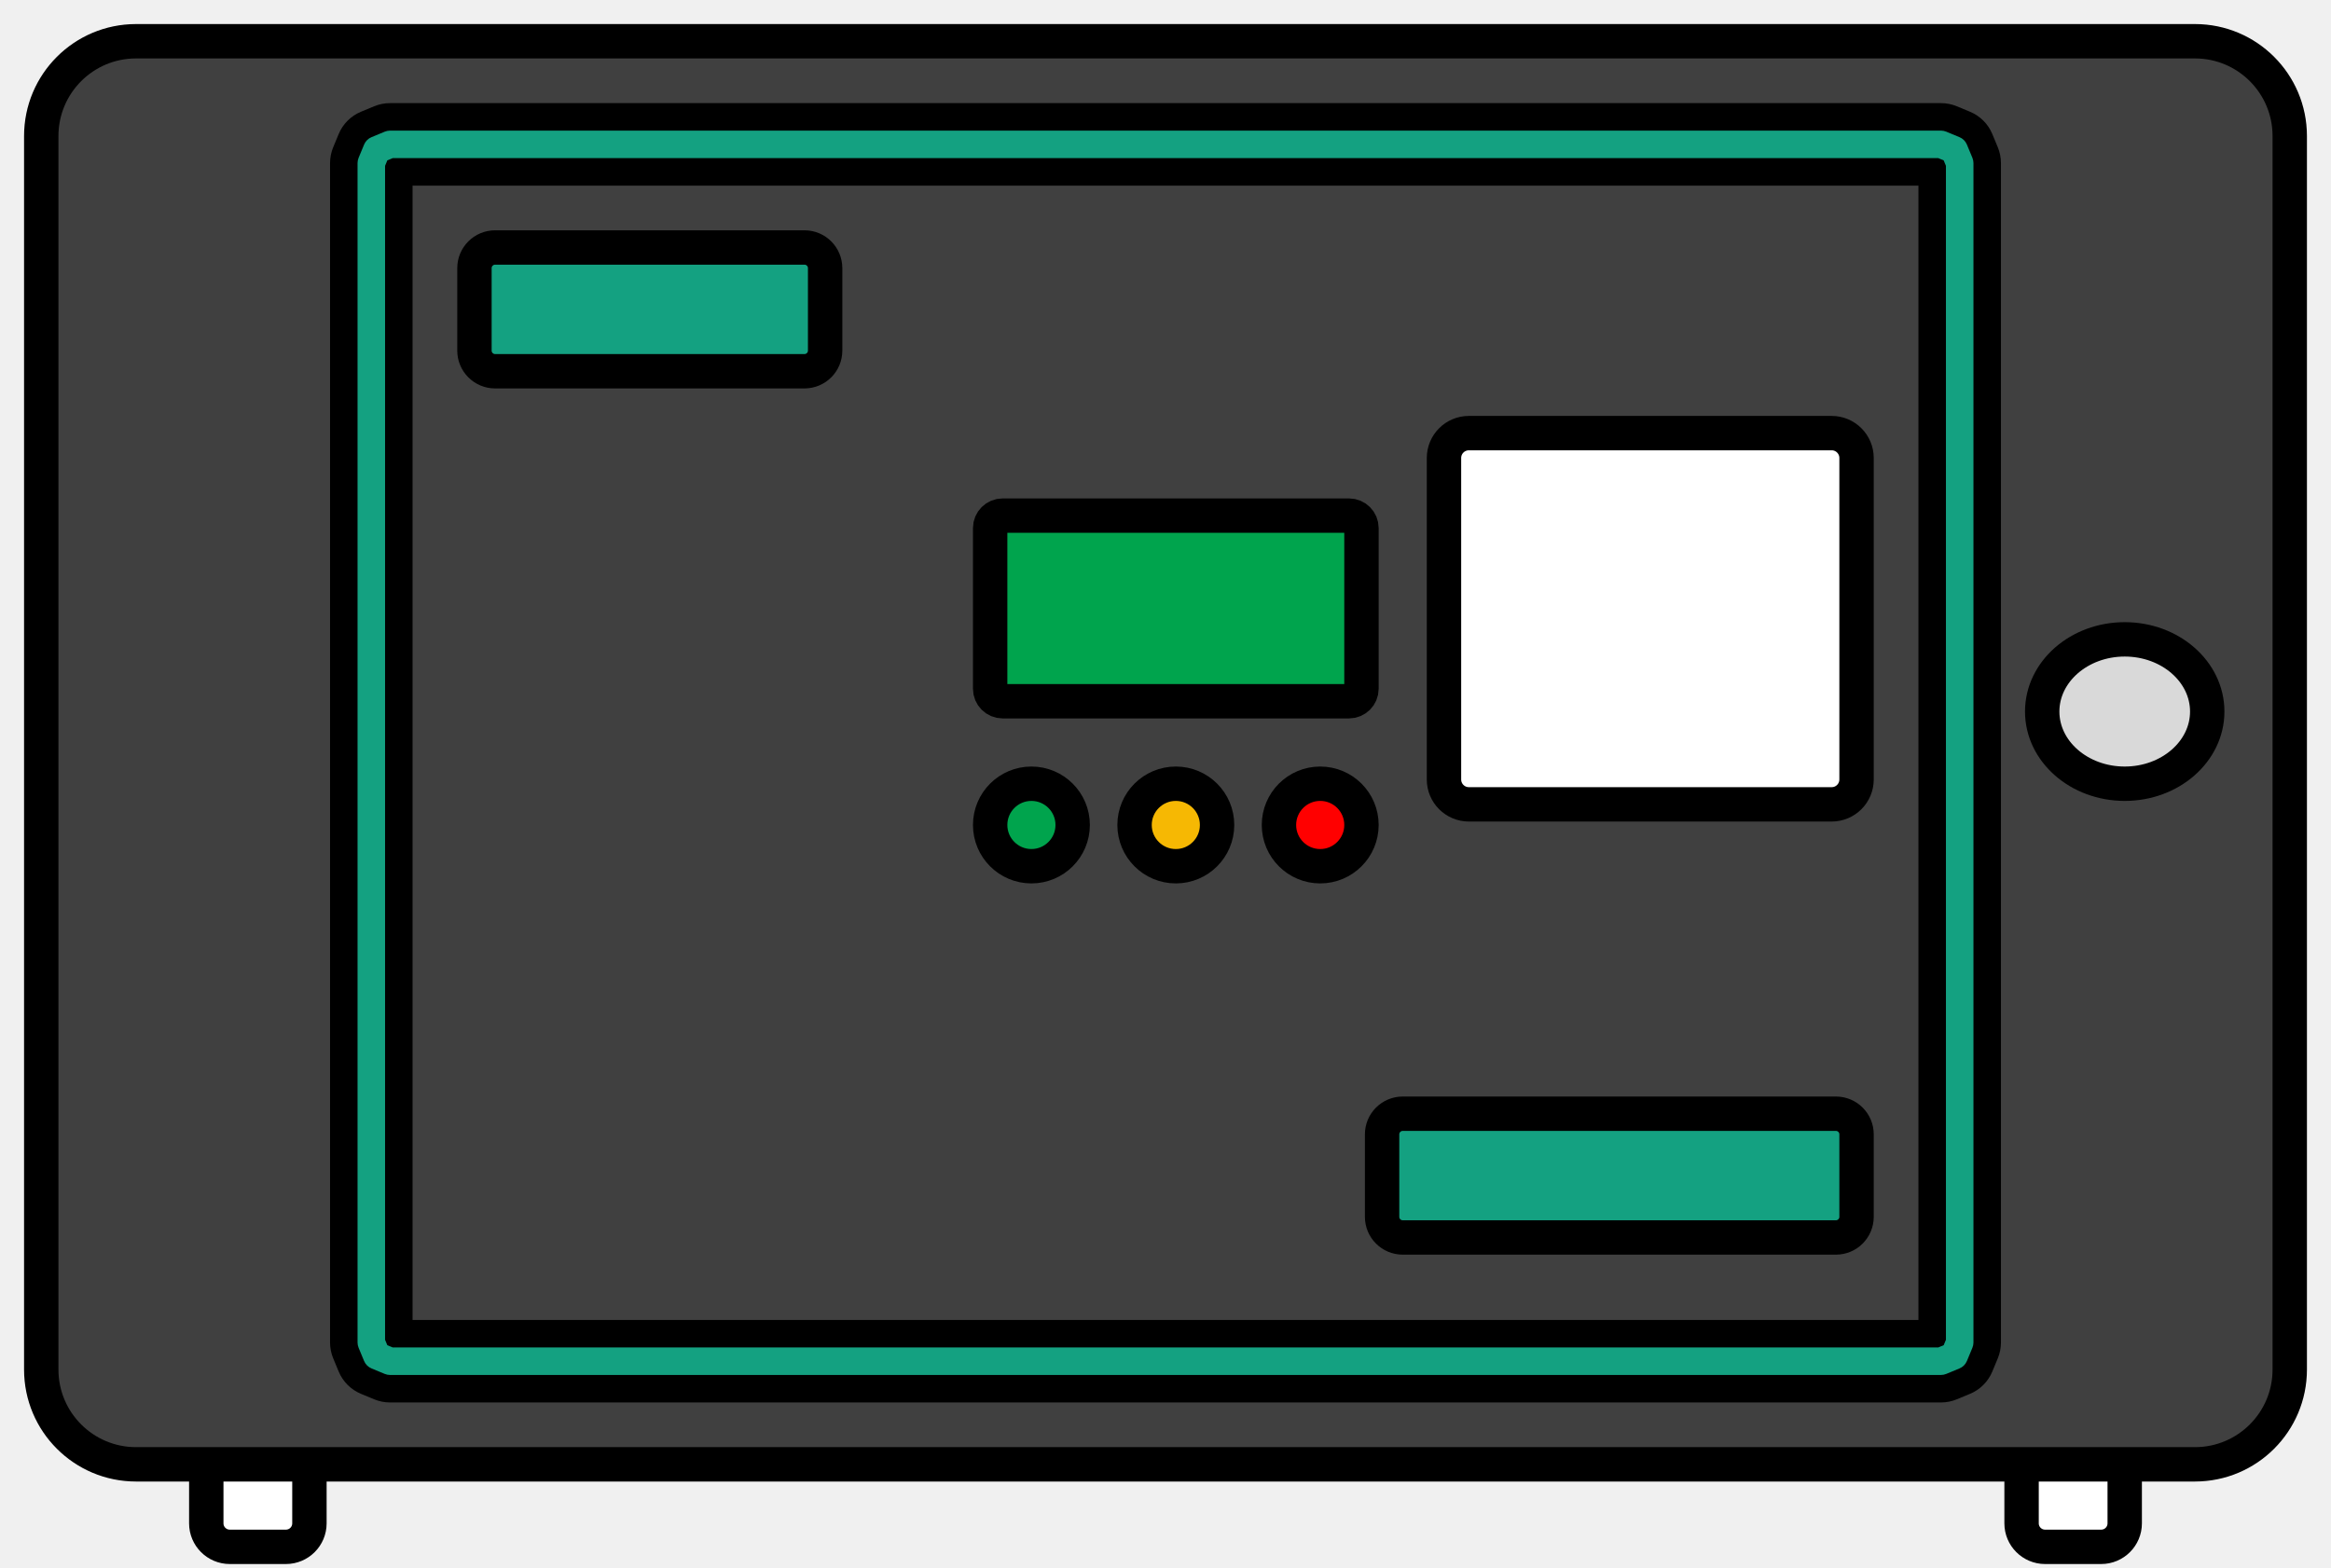
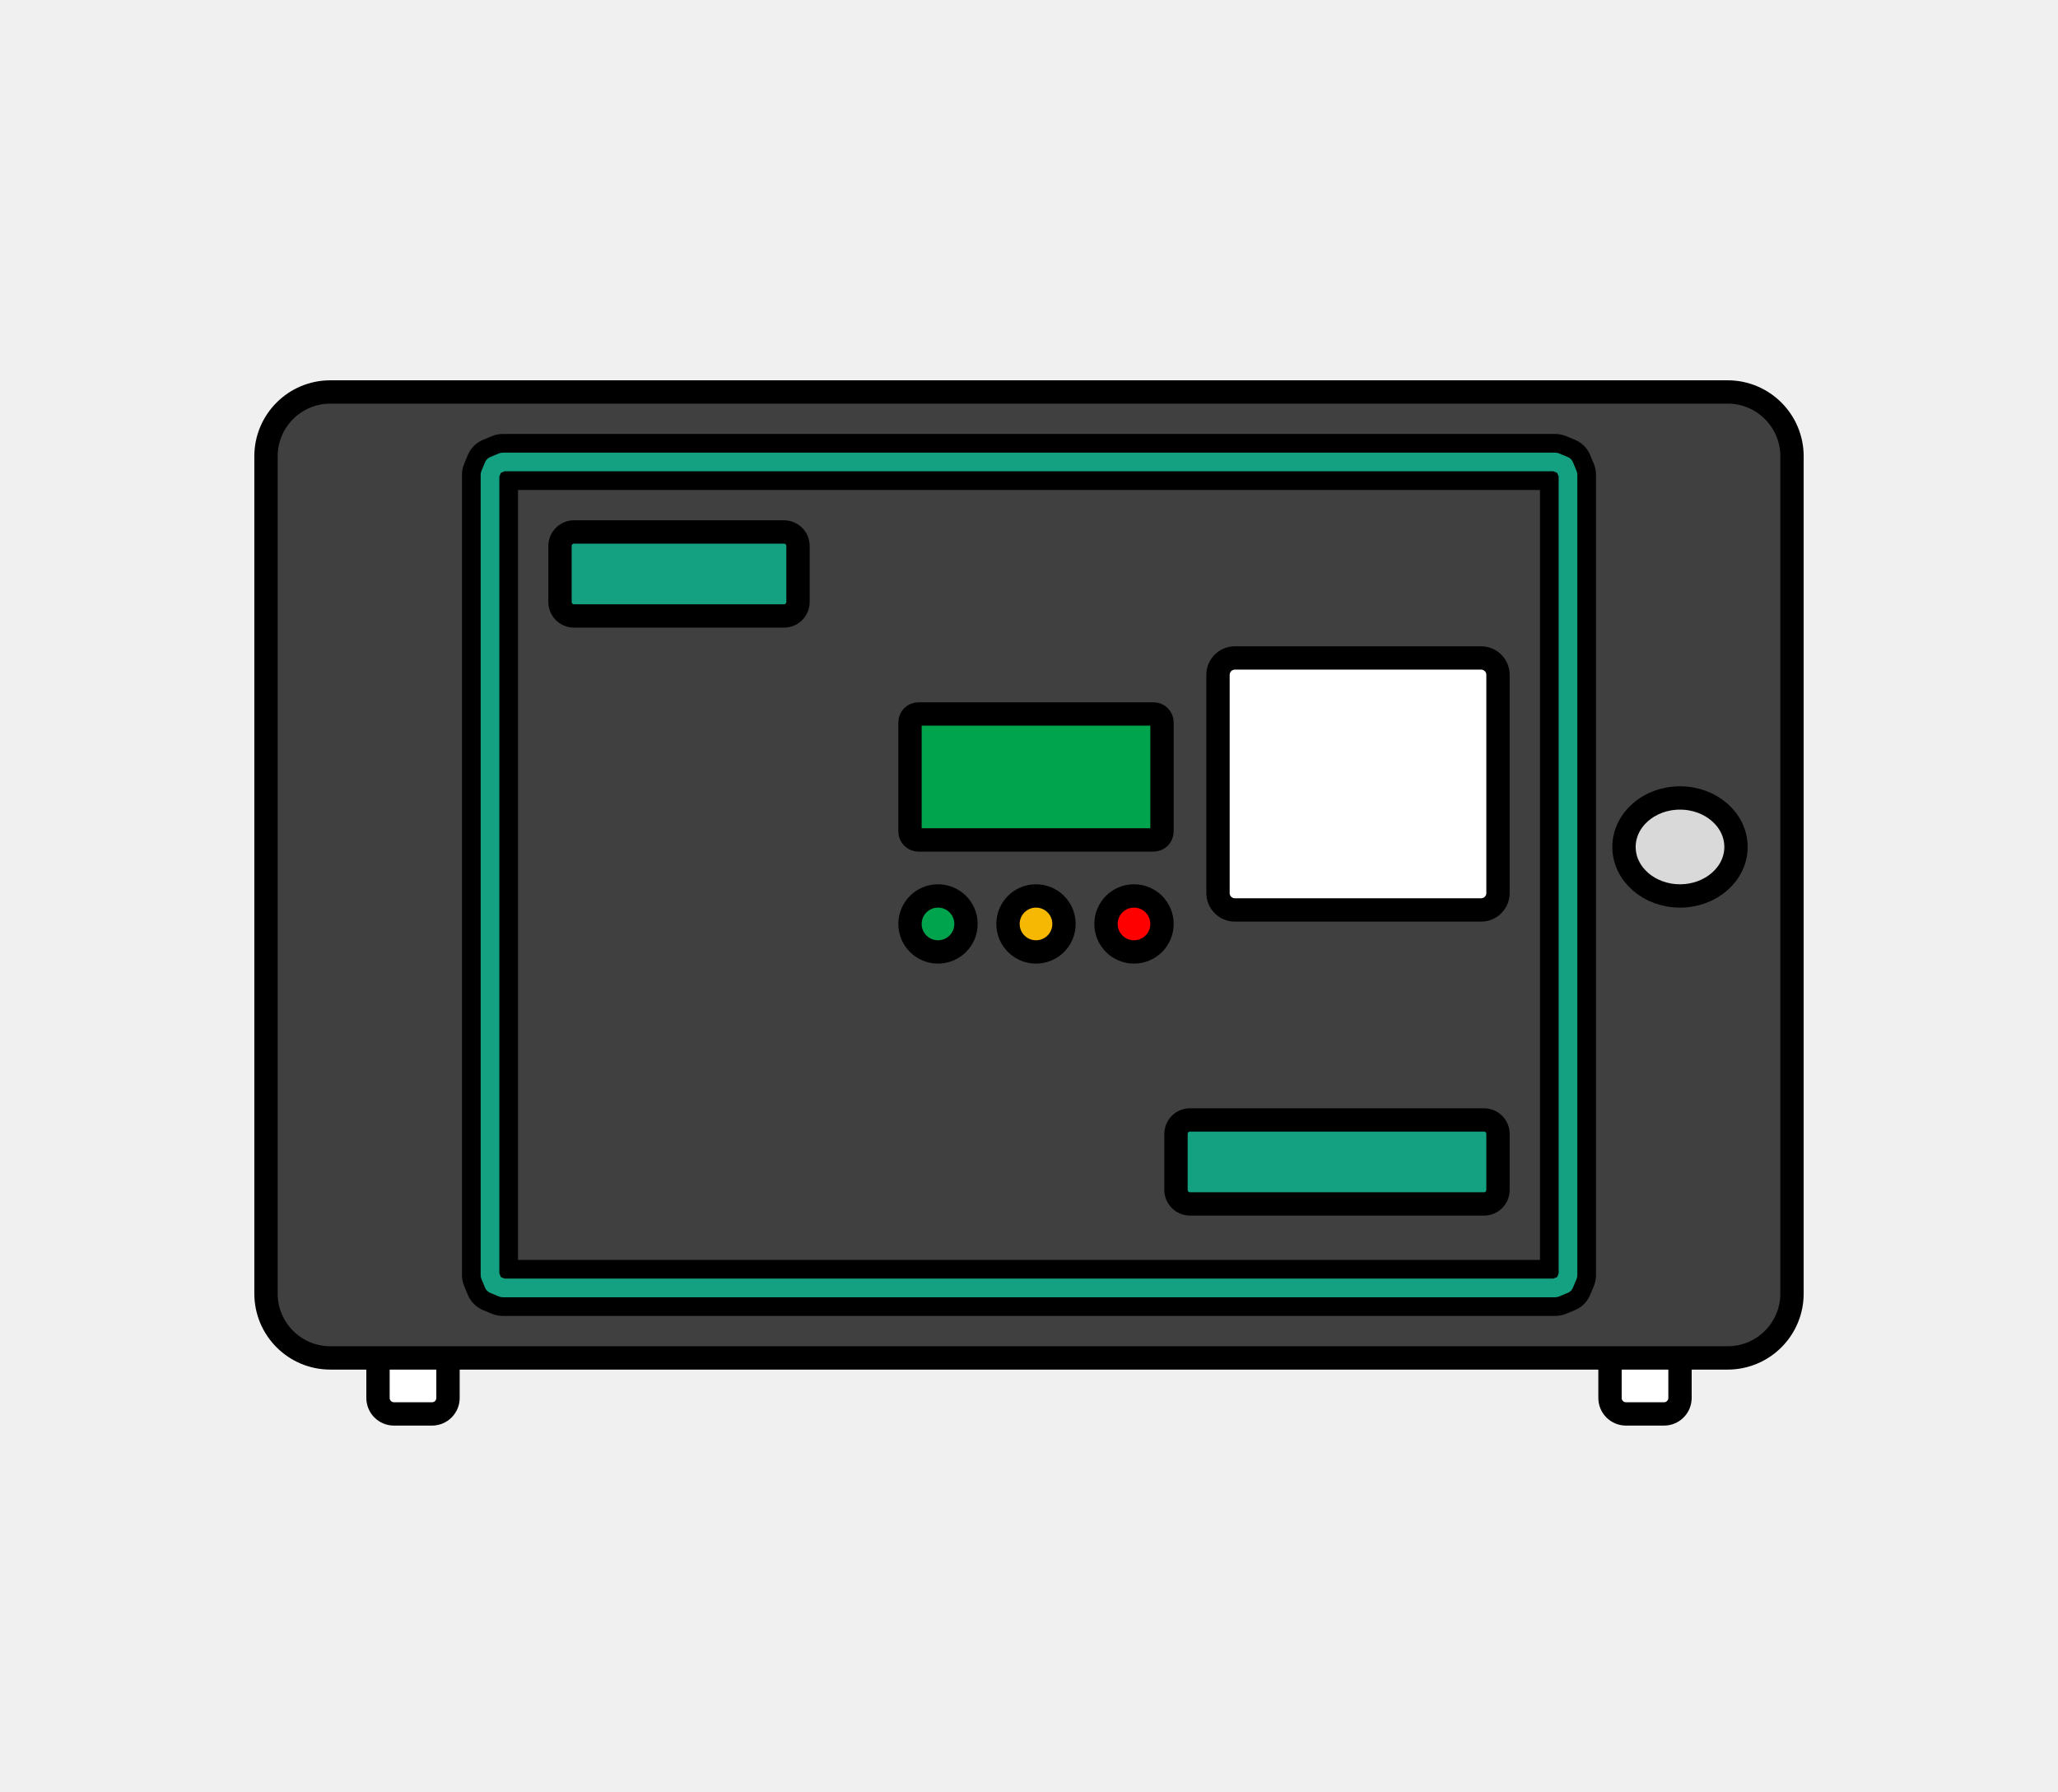
- <svg xmlns="http://www.w3.org/2000/svg" width="113" height="76" overflow="hidden">
+ <svg xmlns="http://www.w3.org/2000/svg" width="147.0px" height="128.0px" overflow="hidden" viewBox="-17.0 -26.0 147.0 128.0">
+   <rect id="bounding-box" x="-17.0" y="-26.0" width="147.0" height="128.0" fill="none" pointer-events="all" />
  <g transform="translate(-575 -481)">
    <path d="M588.861 545C589.49 545 590 545.51 590 546.139L590 554.861C590 555.49 589.49 556 588.861 556L586.139 556C585.51 556 585 555.49 585 554.861L585 546.139C585 545.51 585.51 545 586.139 545Z" stroke="#000000" stroke-width="1.667" stroke-miterlimit="8" fill="#FFFFFF" fill-rule="evenodd" />
    <path d="M676.861 545C677.49 545 678 545.51 678 546.139L678 554.861C678 555.49 677.49 556 676.861 556L674.139 556C673.51 556 673 555.49 673 554.861L673 546.139C673 545.51 673.51 545 674.139 545Z" stroke="#000000" stroke-width="1.667" stroke-miterlimit="8" fill="#FFFFFF" fill-rule="evenodd" />
    <path d="M577 487.595C577 485.057 579.057 483 581.595 483L681.405 483C683.943 483 686 485.057 686 487.595L686 547.405C686 549.943 683.943 552 681.405 552L581.595 552C579.057 552 577 549.943 577 547.405Z" stroke="#000000" stroke-width="1.667" stroke-linejoin="round" stroke-miterlimit="10" fill="#404040" fill-rule="evenodd" />
    <path d="M645 503.206C645 502.54 645.54 502 646.206 502L663.794 502C664.46 502 665 502.54 665 503.206L665 518.794C665 519.46 664.46 520 663.794 520L646.206 520C645.54 520 645 519.46 645 518.794Z" stroke="#000000" stroke-width="1.667" stroke-linejoin="round" stroke-miterlimit="10" fill="#FFFFFF" fill-rule="evenodd" />
    <path d="M623 521C623 519.895 623.895 519 625 519 626.105 519 627 519.895 627 521 627 522.105 626.105 523 625 523 623.895 523 623 522.105 623 521Z" stroke="#000000" stroke-width="1.667" stroke-linejoin="round" stroke-miterlimit="10" fill="#00A44D" fill-rule="evenodd" />
    <path d="M593 488.907C593 488.406 593.406 488 593.907 488L669.093 488C669.594 488 670 488.406 670 488.907L670 546.093C670 546.594 669.594 547 669.093 547L593.907 547C593.406 547 593 546.594 593 546.093Z" stroke="#14A181" stroke-width="1.667" stroke-linejoin="round" stroke-miterlimit="10" fill="none" fill-rule="evenodd" />
    <path d="M598 494C598 493.448 598.448 493 599 493L614 493C614.552 493 615 493.448 615 494L615 498C615 498.552 614.552 499 614 499L599 499C598.448 499 598 498.552 598 498Z" stroke="#000000" stroke-width="1.667" stroke-linejoin="round" stroke-miterlimit="10" fill="#14A181" fill-rule="evenodd" />
    <path d="M623 506.603C623 506.27 623.27 506 623.603 506L640.397 506C640.73 506 641 506.27 641 506.603L641 514.397C641 514.73 640.73 515 640.397 515L623.603 515C623.27 515 623 514.73 623 514.397Z" stroke="#000000" stroke-width="1.667" stroke-linejoin="round" stroke-miterlimit="10" fill="#00A44D" fill-rule="evenodd" />
    <path d="M642 536C642 535.448 642.448 535 643 535L664 535C664.552 535 665 535.448 665 536L665 540C665 540.552 664.552 541 664 541L643 541C642.448 541 642 540.552 642 540Z" stroke="#000000" stroke-width="1.667" stroke-linejoin="round" stroke-miterlimit="10" fill="#14A181" fill-rule="evenodd" />
    <path d="M630 521C630 519.895 630.895 519 632 519 633.105 519 634 519.895 634 521 634 522.105 633.105 523 632 523 630.895 523 630 522.105 630 521Z" stroke="#000000" stroke-width="1.667" stroke-linejoin="round" stroke-miterlimit="10" fill="#F6B803" fill-rule="evenodd" />
    <path d="M637 521C637 519.895 637.895 519 639 519 640.105 519 641 519.895 641 521 641 522.105 640.105 523 639 523 637.895 523 637 522.105 637 521Z" stroke="#000000" stroke-width="1.667" stroke-linejoin="round" stroke-miterlimit="10" fill="#FF0000" fill-rule="evenodd" />
    <path d="M674 515.5C674 513.567 675.791 512 678 512 680.209 512 682 513.567 682 515.5 682 517.433 680.209 519 678 519 675.791 519 674 517.433 674 515.5Z" stroke="#000000" stroke-width="1.667" stroke-linejoin="round" stroke-miterlimit="10" fill="#D9D9D9" fill-rule="evenodd" />
    <path d="M591 488.907C591 488.644 591.052 488.384 591.152 488.141L591.418 487.5C591.621 487.01 592.01 486.621 592.5 486.418L593.141 486.152C593.384 486.052 593.644 486 593.907 486L669.093 486C669.356 486 669.616 486.052 669.859 486.152L670.5 486.418C670.99 486.621 671.379 487.01 671.582 487.5L671.848 488.141C671.948 488.384 672 488.644 672 488.907L672 546.093C672 546.356 671.948 546.616 671.848 546.859L671.582 547.5C671.379 547.99 670.99 548.379 670.5 548.582L669.859 548.848C669.616 548.948 669.356 549 669.093 549L593.907 549C593.644 549 593.384 548.948 593.141 548.848L592.5 548.582C592.01 548.379 591.621 547.99 591.418 547.5L591.152 546.859C591.052 546.616 591 546.356 591 546.093ZM592.333 546.093C592.333 546.181 592.351 546.267 592.384 546.348L592.65 546.99C592.717 547.153 592.847 547.283 593.01 547.35L593.652 547.616C593.733 547.649 593.819 547.667 593.907 547.667L669.093 547.667C669.181 547.667 669.267 547.649 669.348 547.616L669.99 547.35C670.153 547.283 670.283 547.153 670.35 546.99L670.616 546.348C670.649 546.267 670.667 546.181 670.667 546.093L670.667 488.907C670.667 488.819 670.649 488.733 670.616 488.652L670.35 488.01C670.283 487.847 670.153 487.717 669.99 487.65L669.348 487.384C669.267 487.351 669.181 487.333 669.093 487.333L593.907 487.333C593.819 487.333 593.733 487.351 593.652 487.384L593.01 487.65C592.847 487.717 592.717 487.847 592.65 488.01L592.384 488.652C592.351 488.733 592.333 488.819 592.333 488.907ZM593.667 489.039 593.776 488.776 594.039 488.667 668.961 488.667 669.224 488.776 669.333 489.039 669.333 545.961 669.224 546.224 668.961 546.333 594.039 546.333 593.776 546.224 593.667 545.961ZM595 545.695 594.796 545.204 594.305 545 668.695 545 668.204 545.204 668 545.695 668 489.305 668.204 489.796 668.695 490 594.305 490 594.796 489.796 595 489.305Z" />
  </g>
</svg>
